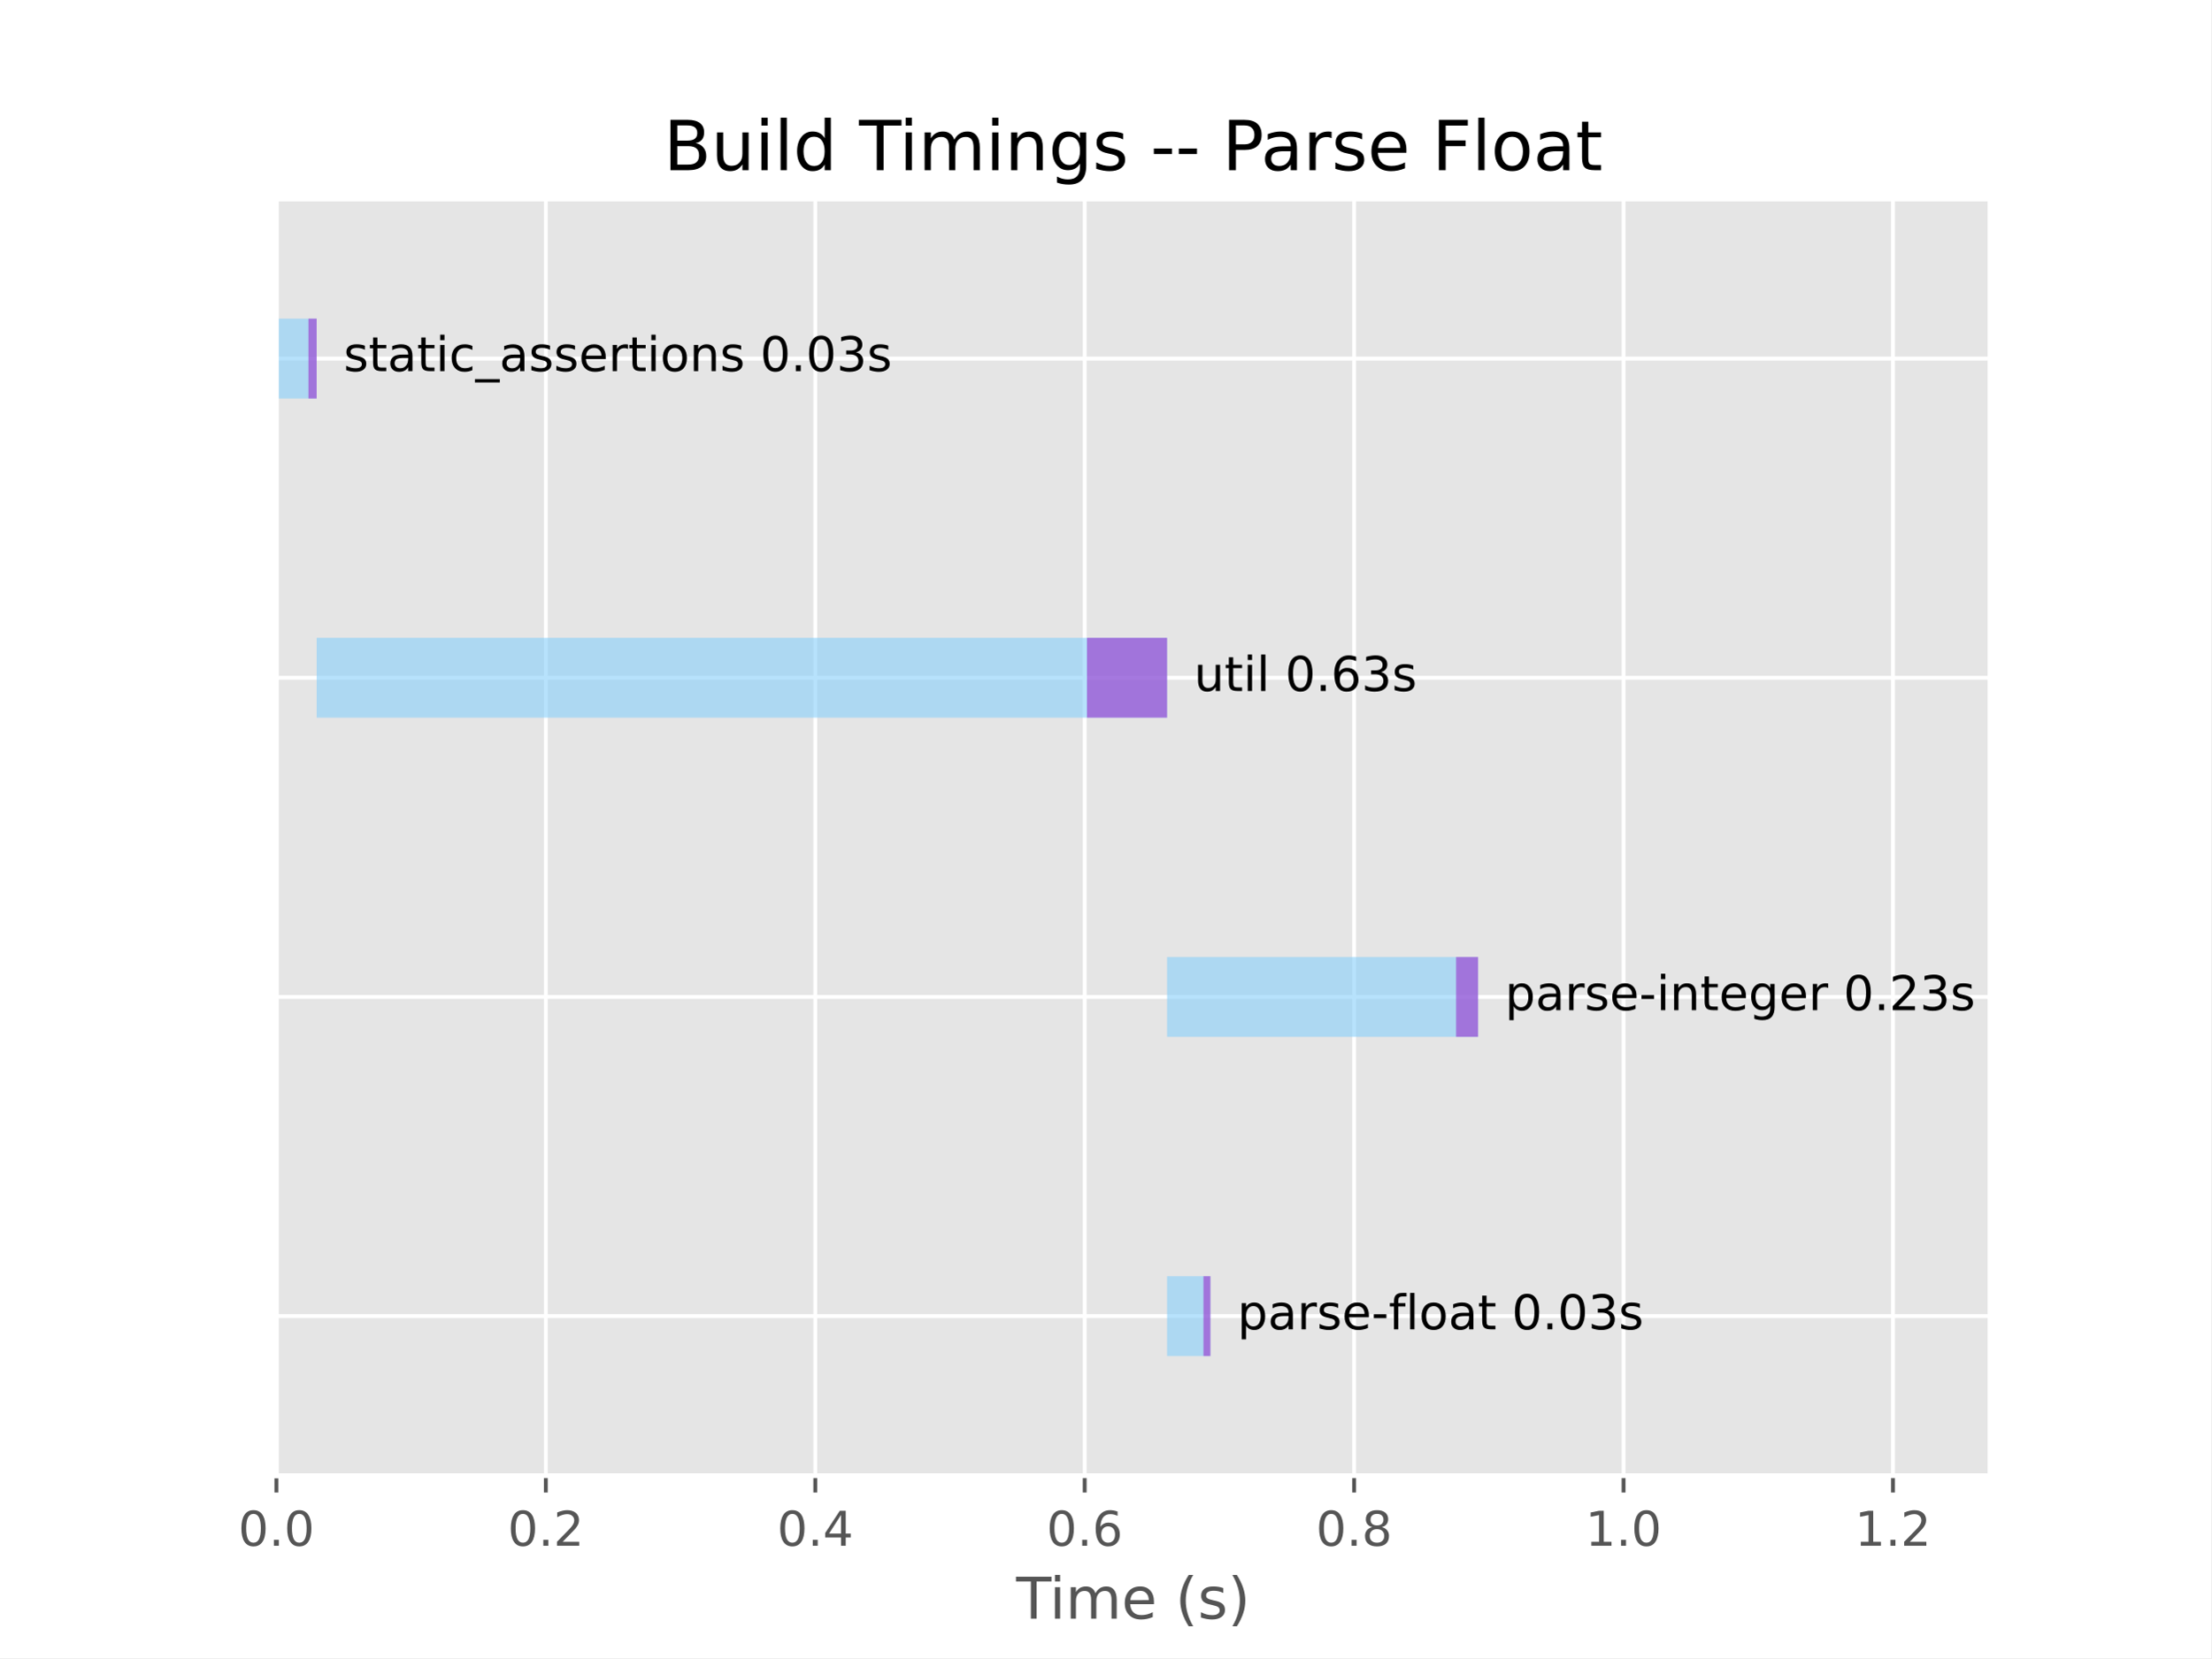
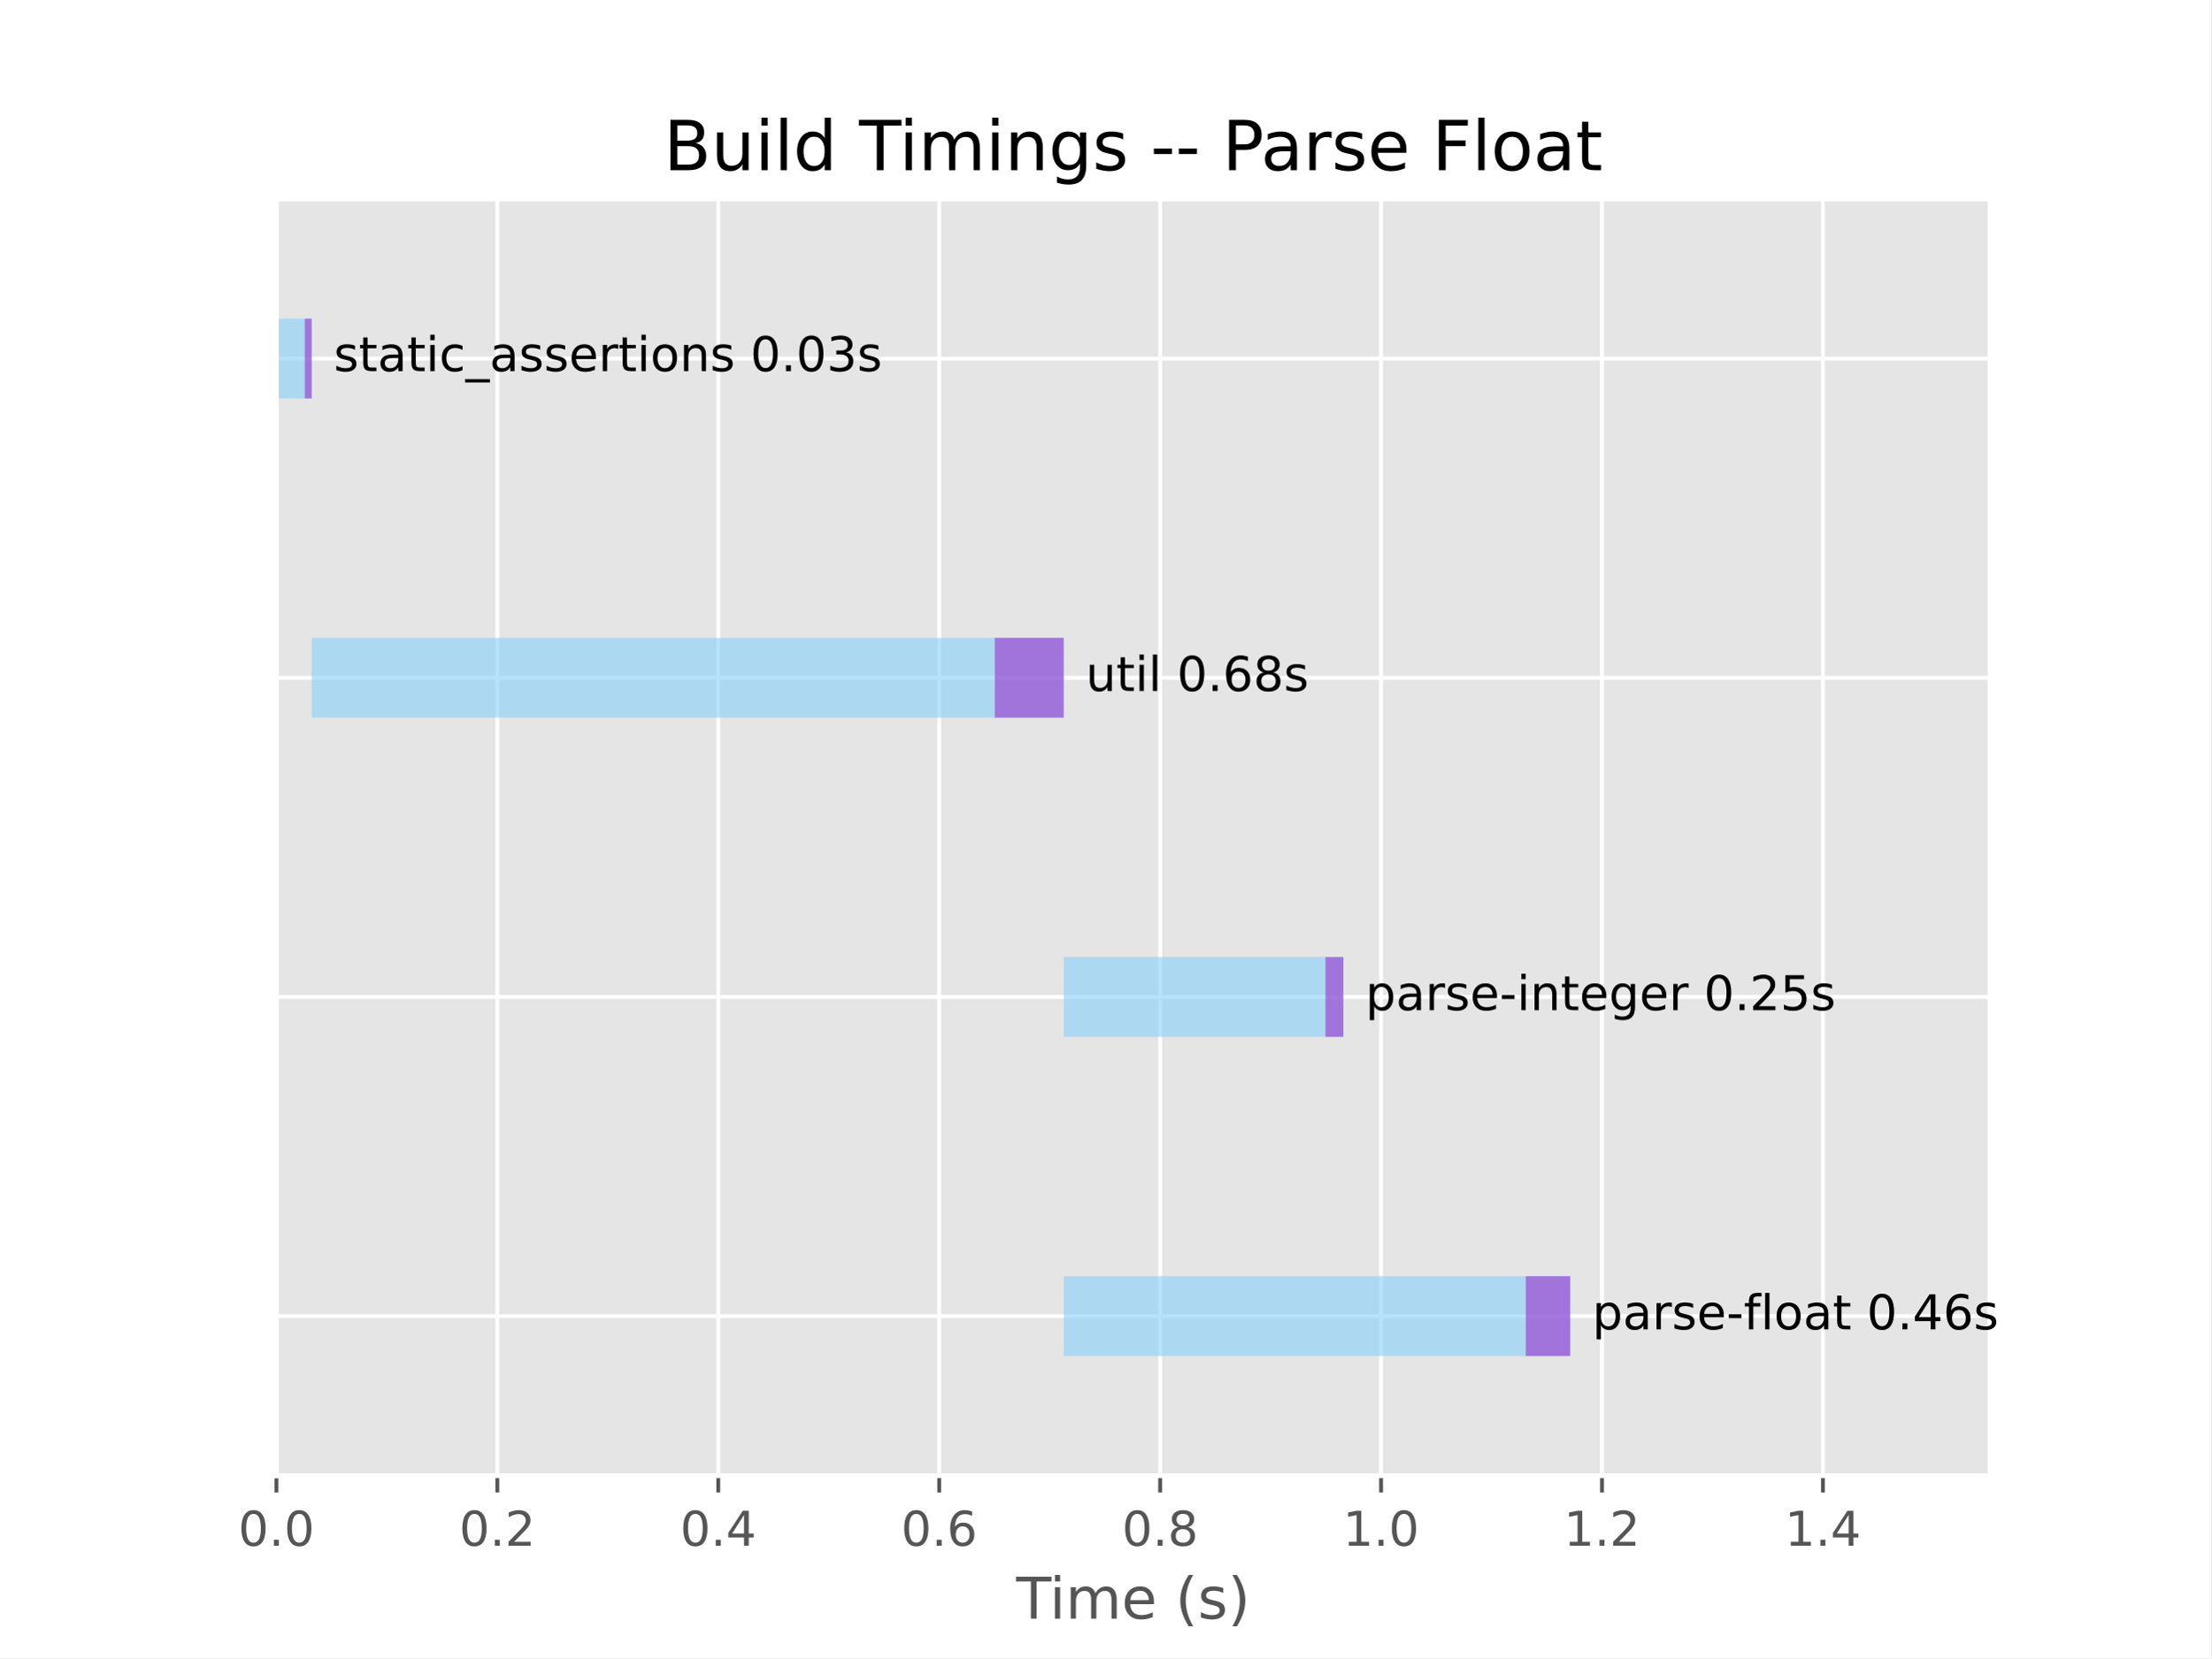
<svg xmlns="http://www.w3.org/2000/svg" xmlns:xlink="http://www.w3.org/1999/xlink" height="345.6pt" version="1.1" viewBox="0 0 460.8 345.6" width="460.8pt">
  <defs>
    <style type="text/css">*{stroke-linecap:butt;stroke-linejoin:round;}</style>
  </defs>
  <g id="figure_1">
    <g id="patch_1">
      <path d="M 0 345.6  L 460.8 345.6  L 460.8 0  L 0 0  z " style="fill:#ffffff;" />
    </g>
    <g id="axes_1">
      <g id="patch_2">
        <path d="M 57.6 307.584  L 414.72 307.584  L 414.72 41.472  L 57.6 41.472  z " style="fill:#e5e5e5;" />
      </g>
      <g id="matplotlib.axis_1">
        <g id="xtick_1">
          <g id="line2d_1">
-             <path clip-path="url(#pb1f355153b)" d="M 57.6 307.584  L 57.6 41.472  " style="fill:none;stroke:#ffffff;stroke-linecap:square;stroke-width:0.8;" />
+             <path clip-path="url(#p58fa45f640)" d="M 57.6 307.584  L 57.6 41.472  " style="fill:none;stroke:#ffffff;stroke-linecap:square;stroke-width:0.8;" />
          </g>
          <g id="line2d_2">
            <defs>
-               <path d="M 0 0  L 0 3.5  " id="mc90eecdd8c" style="stroke:#555555;stroke-width:0.8;" />
+               <path d="M 0 0  L 0 3.5  " id="m2c18e057d3" style="stroke:#555555;stroke-width:0.8;" />
            </defs>
            <g>
-               <use style="fill:#555555;stroke:#555555;stroke-width:0.8;" x="57.6" xlink:href="#mc90eecdd8c" y="307.584" />
+               <use style="fill:#555555;stroke:#555555;stroke-width:0.8;" x="57.6" xlink:href="#m2c18e057d3" y="307.584" />
            </g>
          </g>
          <g id="text_1">
            <g style="fill:#555555;" transform="translate(49.64844 322.1824)scale(0.1 -0.1)">
              <defs>
                <path d="M 2034 4250  Q 1547 4250 1301 3770  Q 1056 3291 1056 2328  Q 1056 1369 1301 889  Q 1547 409 2034 409  Q 2525 409 2770 889  Q 3016 1369 3016 2328  Q 3016 3291 2770 3770  Q 2525 4250 2034 4250  z M 2034 4750  Q 2819 4750 3233 4129  Q 3647 3509 3647 2328  Q 3647 1150 3233 529  Q 2819 -91 2034 -91  Q 1250 -91 836 529  Q 422 1150 422 2328  Q 422 3509 836 4129  Q 1250 4750 2034 4750  z " id="DejaVuSans-30" transform="scale(0.015625)" />
                <path d="M 684 794  L 1344 794  L 1344 0  L 684 0  L 684 794  z " id="DejaVuSans-2e" transform="scale(0.015625)" />
              </defs>
              <use xlink:href="#DejaVuSans-30" />
              <use x="63.623" xlink:href="#DejaVuSans-2e" />
              <use x="95.41" xlink:href="#DejaVuSans-30" />
            </g>
          </g>
        </g>
        <g id="xtick_2">
          <g id="line2d_3">
-             <path clip-path="url(#pb1f355153b)" d="M 113.751 307.584  L 113.751 41.472  " style="fill:none;stroke:#ffffff;stroke-linecap:square;stroke-width:0.8;" />
+             <path clip-path="url(#p58fa45f640)" d="M 103.644 307.584  L 103.644 41.472  " style="fill:none;stroke:#ffffff;stroke-linecap:square;stroke-width:0.8;" />
          </g>
          <g id="line2d_4">
            <g>
-               <use style="fill:#555555;stroke:#555555;stroke-width:0.8;" x="113.751" xlink:href="#mc90eecdd8c" y="307.584" />
+               <use style="fill:#555555;stroke:#555555;stroke-width:0.8;" x="103.644" xlink:href="#m2c18e057d3" y="307.584" />
            </g>
          </g>
          <g id="text_2">
-             <g style="fill:#555555;" transform="translate(105.7993 322.1824)scale(0.1 -0.1)">
+             <g style="fill:#555555;" transform="translate(95.69264 322.1824)scale(0.1 -0.1)">
              <defs>
                <path d="M 1228 531  L 3431 531  L 3431 0  L 469 0  L 469 531  Q 828 903 1448 1529  Q 2069 2156 2228 2338  Q 2531 2678 2651 2914  Q 2772 3150 2772 3378  Q 2772 3750 2511 3984  Q 2250 4219 1831 4219  Q 1534 4219 1204 4116  Q 875 4013 500 3803  L 500 4441  Q 881 4594 1212 4672  Q 1544 4750 1819 4750  Q 2544 4750 2975 4387  Q 3406 4025 3406 3419  Q 3406 3131 3298 2873  Q 3191 2616 2906 2266  Q 2828 2175 2409 1742  Q 1991 1309 1228 531  z " id="DejaVuSans-32" transform="scale(0.015625)" />
              </defs>
              <use xlink:href="#DejaVuSans-30" />
              <use x="63.623" xlink:href="#DejaVuSans-2e" />
              <use x="95.41" xlink:href="#DejaVuSans-32" />
            </g>
          </g>
        </g>
        <g id="xtick_3">
          <g id="line2d_5">
-             <path clip-path="url(#pb1f355153b)" d="M 169.902 307.584  L 169.902 41.472  " style="fill:none;stroke:#ffffff;stroke-linecap:square;stroke-width:0.8;" />
+             <path clip-path="url(#p58fa45f640)" d="M 149.688 307.584  L 149.688 41.472  " style="fill:none;stroke:#ffffff;stroke-linecap:square;stroke-width:0.8;" />
          </g>
          <g id="line2d_6">
            <g>
-               <use style="fill:#555555;stroke:#555555;stroke-width:0.8;" x="169.902" xlink:href="#mc90eecdd8c" y="307.584" />
+               <use style="fill:#555555;stroke:#555555;stroke-width:0.8;" x="149.688" xlink:href="#m2c18e057d3" y="307.584" />
            </g>
          </g>
          <g id="text_3">
-             <g style="fill:#555555;" transform="translate(161.9503 322.1824)scale(0.1 -0.1)">
+             <g style="fill:#555555;" transform="translate(141.7368 322.1824)scale(0.1 -0.1)">
              <defs>
                <path d="M 2419 4116  L 825 1625  L 2419 1625  L 2419 4116  z M 2253 4666  L 3047 4666  L 3047 1625  L 3713 1625  L 3713 1100  L 3047 1100  L 3047 0  L 2419 0  L 2419 1100  L 313 1100  L 313 1709  L 2253 4666  z " id="DejaVuSans-34" transform="scale(0.015625)" />
              </defs>
              <use xlink:href="#DejaVuSans-30" />
              <use x="63.623" xlink:href="#DejaVuSans-2e" />
              <use x="95.41" xlink:href="#DejaVuSans-34" />
            </g>
          </g>
        </g>
        <g id="xtick_4">
          <g id="line2d_7">
-             <path clip-path="url(#pb1f355153b)" d="M 226.053 307.584  L 226.053 41.472  " style="fill:none;stroke:#ffffff;stroke-linecap:square;stroke-width:0.8;" />
+             <path clip-path="url(#p58fa45f640)" d="M 195.733 307.584  L 195.733 41.472  " style="fill:none;stroke:#ffffff;stroke-linecap:square;stroke-width:0.8;" />
          </g>
          <g id="line2d_8">
            <g>
-               <use style="fill:#555555;stroke:#555555;stroke-width:0.8;" x="226.053" xlink:href="#mc90eecdd8c" y="307.584" />
+               <use style="fill:#555555;stroke:#555555;stroke-width:0.8;" x="195.733" xlink:href="#m2c18e057d3" y="307.584" />
            </g>
          </g>
          <g id="text_4">
-             <g style="fill:#555555;" transform="translate(218.1012 322.1824)scale(0.1 -0.1)">
+             <g style="fill:#555555;" transform="translate(187.781 322.1824)scale(0.1 -0.1)">
              <defs>
                <path d="M 2113 2584  Q 1688 2584 1439 2293  Q 1191 2003 1191 1497  Q 1191 994 1439 701  Q 1688 409 2113 409  Q 2538 409 2786 701  Q 3034 994 3034 1497  Q 3034 2003 2786 2293  Q 2538 2584 2113 2584  z M 3366 4563  L 3366 3988  Q 3128 4100 2886 4159  Q 2644 4219 2406 4219  Q 1781 4219 1451 3797  Q 1122 3375 1075 2522  Q 1259 2794 1537 2939  Q 1816 3084 2150 3084  Q 2853 3084 3261 2657  Q 3669 2231 3669 1497  Q 3669 778 3244 343  Q 2819 -91 2113 -91  Q 1303 -91 875 529  Q 447 1150 447 2328  Q 447 3434 972 4092  Q 1497 4750 2381 4750  Q 2619 4750 2861 4703  Q 3103 4656 3366 4563  z " id="DejaVuSans-36" transform="scale(0.015625)" />
              </defs>
              <use xlink:href="#DejaVuSans-30" />
              <use x="63.623" xlink:href="#DejaVuSans-2e" />
              <use x="95.41" xlink:href="#DejaVuSans-36" />
            </g>
          </g>
        </g>
        <g id="xtick_5">
          <g id="line2d_9">
-             <path clip-path="url(#pb1f355153b)" d="M 282.204 307.584  L 282.204 41.472  " style="fill:none;stroke:#ffffff;stroke-linecap:square;stroke-width:0.8;" />
+             <path clip-path="url(#p58fa45f640)" d="M 241.777 307.584  L 241.777 41.472  " style="fill:none;stroke:#ffffff;stroke-linecap:square;stroke-width:0.8;" />
          </g>
          <g id="line2d_10">
            <g>
-               <use style="fill:#555555;stroke:#555555;stroke-width:0.8;" x="282.204" xlink:href="#mc90eecdd8c" y="307.584" />
+               <use style="fill:#555555;stroke:#555555;stroke-width:0.8;" x="241.777" xlink:href="#m2c18e057d3" y="307.584" />
            </g>
          </g>
          <g id="text_5">
-             <g style="fill:#555555;" transform="translate(274.2521 322.1824)scale(0.1 -0.1)">
+             <g style="fill:#555555;" transform="translate(233.8252 322.1824)scale(0.1 -0.1)">
              <defs>
                <path d="M 2034 2216  Q 1584 2216 1326 1975  Q 1069 1734 1069 1313  Q 1069 891 1326 650  Q 1584 409 2034 409  Q 2484 409 2743 651  Q 3003 894 3003 1313  Q 3003 1734 2745 1975  Q 2488 2216 2034 2216  z M 1403 2484  Q 997 2584 770 2862  Q 544 3141 544 3541  Q 544 4100 942 4425  Q 1341 4750 2034 4750  Q 2731 4750 3128 4425  Q 3525 4100 3525 3541  Q 3525 3141 3298 2862  Q 3072 2584 2669 2484  Q 3125 2378 3379 2068  Q 3634 1759 3634 1313  Q 3634 634 3220 271  Q 2806 -91 2034 -91  Q 1263 -91 848 271  Q 434 634 434 1313  Q 434 1759 690 2068  Q 947 2378 1403 2484  z M 1172 3481  Q 1172 3119 1398 2916  Q 1625 2713 2034 2713  Q 2441 2713 2670 2916  Q 2900 3119 2900 3481  Q 2900 3844 2670 4047  Q 2441 4250 2034 4250  Q 1625 4250 1398 4047  Q 1172 3844 1172 3481  z " id="DejaVuSans-38" transform="scale(0.015625)" />
              </defs>
              <use xlink:href="#DejaVuSans-30" />
              <use x="63.623" xlink:href="#DejaVuSans-2e" />
              <use x="95.41" xlink:href="#DejaVuSans-38" />
            </g>
          </g>
        </g>
        <g id="xtick_6">
          <g id="line2d_11">
-             <path clip-path="url(#pb1f355153b)" d="M 338.355 307.584  L 338.355 41.472  " style="fill:none;stroke:#ffffff;stroke-linecap:square;stroke-width:0.8;" />
+             <path clip-path="url(#p58fa45f640)" d="M 287.821 307.584  L 287.821 41.472  " style="fill:none;stroke:#ffffff;stroke-linecap:square;stroke-width:0.8;" />
          </g>
          <g id="line2d_12">
            <g>
-               <use style="fill:#555555;stroke:#555555;stroke-width:0.8;" x="338.355" xlink:href="#mc90eecdd8c" y="307.584" />
+               <use style="fill:#555555;stroke:#555555;stroke-width:0.8;" x="287.821" xlink:href="#m2c18e057d3" y="307.584" />
            </g>
          </g>
          <g id="text_6">
-             <g style="fill:#555555;" transform="translate(330.403 322.1824)scale(0.1 -0.1)">
+             <g style="fill:#555555;" transform="translate(279.8694 322.1824)scale(0.1 -0.1)">
              <defs>
                <path d="M 794 531  L 1825 531  L 1825 4091  L 703 3866  L 703 4441  L 1819 4666  L 2450 4666  L 2450 531  L 3481 531  L 3481 0  L 794 0  L 794 531  z " id="DejaVuSans-31" transform="scale(0.015625)" />
              </defs>
              <use xlink:href="#DejaVuSans-31" />
              <use x="63.623" xlink:href="#DejaVuSans-2e" />
              <use x="95.41" xlink:href="#DejaVuSans-30" />
            </g>
          </g>
        </g>
        <g id="xtick_7">
          <g id="line2d_13">
-             <path clip-path="url(#pb1f355153b)" d="M 394.505 307.584  L 394.505 41.472  " style="fill:none;stroke:#ffffff;stroke-linecap:square;stroke-width:0.8;" />
+             <path clip-path="url(#p58fa45f640)" d="M 333.865 307.584  L 333.865 41.472  " style="fill:none;stroke:#ffffff;stroke-linecap:square;stroke-width:0.8;" />
          </g>
          <g id="line2d_14">
            <g>
-               <use style="fill:#555555;stroke:#555555;stroke-width:0.8;" x="394.505" xlink:href="#mc90eecdd8c" y="307.584" />
+               <use style="fill:#555555;stroke:#555555;stroke-width:0.8;" x="333.865" xlink:href="#m2c18e057d3" y="307.584" />
            </g>
          </g>
          <g id="text_7">
-             <g style="fill:#555555;" transform="translate(386.5539 322.1824)scale(0.1 -0.1)">
+             <g style="fill:#555555;" transform="translate(325.9137 322.1824)scale(0.1 -0.1)">
              <use xlink:href="#DejaVuSans-31" />
              <use x="63.623" xlink:href="#DejaVuSans-2e" />
              <use x="95.41" xlink:href="#DejaVuSans-32" />
            </g>
          </g>
        </g>
-         <g id="text_8">
+         <g id="xtick_8">
+           <g id="line2d_15">
+             <path clip-path="url(#p58fa45f640)" d="M 379.909 307.584  L 379.909 41.472  " style="fill:none;stroke:#ffffff;stroke-linecap:square;stroke-width:0.8;" />
+           </g>
+           <g id="line2d_16">
+             <g>
+               <use style="fill:#555555;stroke:#555555;stroke-width:0.8;" x="379.909" xlink:href="#m2c18e057d3" y="307.584" />
+             </g>
+           </g>
+           <g id="text_8">
+             <g style="fill:#555555;" transform="translate(371.9579 322.1824)scale(0.1 -0.1)">
+               <use xlink:href="#DejaVuSans-31" />
+               <use x="63.623" xlink:href="#DejaVuSans-2e" />
+               <use x="95.41" xlink:href="#DejaVuSans-34" />
+             </g>
+           </g>
+         </g>
+         <g id="text_9">
          <g style="fill:#555555;" transform="translate(211.7653 337.3802)scale(0.12 -0.12)">
            <defs>
              <path d="M -19 4666  L 3928 4666  L 3928 4134  L 2272 4134  L 2272 0  L 1638 0  L 1638 4134  L -19 4134  L -19 4666  z " id="DejaVuSans-54" transform="scale(0.015625)" />
              <path d="M 603 3500  L 1178 3500  L 1178 0  L 603 0  L 603 3500  z M 603 4863  L 1178 4863  L 1178 4134  L 603 4134  L 603 4863  z " id="DejaVuSans-69" transform="scale(0.015625)" />
              <path d="M 3328 2828  Q 3544 3216 3844 3400  Q 4144 3584 4550 3584  Q 5097 3584 5394 3201  Q 5691 2819 5691 2113  L 5691 0  L 5113 0  L 5113 2094  Q 5113 2597 4934 2840  Q 4756 3084 4391 3084  Q 3944 3084 3684 2787  Q 3425 2491 3425 1978  L 3425 0  L 2847 0  L 2847 2094  Q 2847 2600 2669 2842  Q 2491 3084 2119 3084  Q 1678 3084 1418 2786  Q 1159 2488 1159 1978  L 1159 0  L 581 0  L 581 3500  L 1159 3500  L 1159 2956  Q 1356 3278 1631 3431  Q 1906 3584 2284 3584  Q 2666 3584 2933 3390  Q 3200 3197 3328 2828  z " id="DejaVuSans-6d" transform="scale(0.015625)" />
              <path d="M 3597 1894  L 3597 1613  L 953 1613  Q 991 1019 1311 708  Q 1631 397 2203 397  Q 2534 397 2845 478  Q 3156 559 3463 722  L 3463 178  Q 3153 47 2828 -22  Q 2503 -91 2169 -91  Q 1331 -91 842 396  Q 353 884 353 1716  Q 353 2575 817 3079  Q 1281 3584 2069 3584  Q 2775 3584 3186 3129  Q 3597 2675 3597 1894  z M 3022 2063  Q 3016 2534 2758 2815  Q 2500 3097 2075 3097  Q 1594 3097 1305 2825  Q 1016 2553 972 2059  L 3022 2063  z " id="DejaVuSans-65" transform="scale(0.015625)" />
              <path id="DejaVuSans-20" transform="scale(0.015625)" />
              <path d="M 1984 4856  Q 1566 4138 1362 3434  Q 1159 2731 1159 2009  Q 1159 1288 1364 580  Q 1569 -128 1984 -844  L 1484 -844  Q 1016 -109 783 600  Q 550 1309 550 2009  Q 550 2706 781 3412  Q 1013 4119 1484 4856  L 1984 4856  z " id="DejaVuSans-28" transform="scale(0.015625)" />
              <path d="M 2834 3397  L 2834 2853  Q 2591 2978 2328 3040  Q 2066 3103 1784 3103  Q 1356 3103 1142 2972  Q 928 2841 928 2578  Q 928 2378 1081 2264  Q 1234 2150 1697 2047  L 1894 2003  Q 2506 1872 2764 1633  Q 3022 1394 3022 966  Q 3022 478 2636 193  Q 2250 -91 1575 -91  Q 1294 -91 989 -36  Q 684 19 347 128  L 347 722  Q 666 556 975 473  Q 1284 391 1588 391  Q 1994 391 2212 530  Q 2431 669 2431 922  Q 2431 1156 2273 1281  Q 2116 1406 1581 1522  L 1381 1569  Q 847 1681 609 1914  Q 372 2147 372 2553  Q 372 3047 722 3315  Q 1072 3584 1716 3584  Q 2034 3584 2315 3537  Q 2597 3491 2834 3397  z " id="DejaVuSans-73" transform="scale(0.015625)" />
              <path d="M 513 4856  L 1013 4856  Q 1481 4119 1714 3412  Q 1947 2706 1947 2009  Q 1947 1309 1714 600  Q 1481 -109 1013 -844  L 513 -844  Q 928 -128 1133 580  Q 1338 1288 1338 2009  Q 1338 2731 1133 3434  Q 928 4138 513 4856  z " id="DejaVuSans-29" transform="scale(0.015625)" />
            </defs>
            <use xlink:href="#DejaVuSans-54" />
            <use x="57.959" xlink:href="#DejaVuSans-69" />
            <use x="85.742" xlink:href="#DejaVuSans-6d" />
            <use x="183.154" xlink:href="#DejaVuSans-65" />
            <use x="244.678" xlink:href="#DejaVuSans-20" />
            <use x="276.465" xlink:href="#DejaVuSans-28" />
            <use x="315.479" xlink:href="#DejaVuSans-73" />
            <use x="367.578" xlink:href="#DejaVuSans-29" />
          </g>
        </g>
      </g>
      <g id="matplotlib.axis_2">
        <g id="ytick_1">
-           <g id="line2d_15">
-             <path clip-path="url(#pb1f355153b)" d="M 57.6 274.32  L 414.72 274.32  " style="fill:none;stroke:#ffffff;stroke-linecap:square;stroke-width:0.8;" />
-           </g>
-           <g id="line2d_16" />
+           <g id="line2d_17">
+             <path clip-path="url(#p58fa45f640)" d="M 57.6 274.32  L 414.72 274.32  " style="fill:none;stroke:#ffffff;stroke-linecap:square;stroke-width:0.8;" />
+           </g>
+           <g id="line2d_18" />
        </g>
        <g id="ytick_2">
-           <g id="line2d_17">
-             <path clip-path="url(#pb1f355153b)" d="M 57.6 207.792  L 414.72 207.792  " style="fill:none;stroke:#ffffff;stroke-linecap:square;stroke-width:0.8;" />
-           </g>
-           <g id="line2d_18" />
+           <g id="line2d_19">
+             <path clip-path="url(#p58fa45f640)" d="M 57.6 207.792  L 414.72 207.792  " style="fill:none;stroke:#ffffff;stroke-linecap:square;stroke-width:0.8;" />
+           </g>
+           <g id="line2d_20" />
        </g>
        <g id="ytick_3">
-           <g id="line2d_19">
-             <path clip-path="url(#pb1f355153b)" d="M 57.6 141.264  L 414.72 141.264  " style="fill:none;stroke:#ffffff;stroke-linecap:square;stroke-width:0.8;" />
-           </g>
-           <g id="line2d_20" />
+           <g id="line2d_21">
+             <path clip-path="url(#p58fa45f640)" d="M 57.6 141.264  L 414.72 141.264  " style="fill:none;stroke:#ffffff;stroke-linecap:square;stroke-width:0.8;" />
+           </g>
+           <g id="line2d_22" />
        </g>
        <g id="ytick_4">
-           <g id="line2d_21">
-             <path clip-path="url(#pb1f355153b)" d="M 57.6 74.736  L 414.72 74.736  " style="fill:none;stroke:#ffffff;stroke-linecap:square;stroke-width:0.8;" />
-           </g>
-           <g id="line2d_22" />
+           <g id="line2d_23">
+             <path clip-path="url(#p58fa45f640)" d="M 57.6 74.736  L 414.72 74.736  " style="fill:none;stroke:#ffffff;stroke-linecap:square;stroke-width:0.8;" />
+           </g>
+           <g id="line2d_24" />
        </g>
      </g>
      <g id="patch_3">
-         <path clip-path="url(#pb1f355153b)" d="M 57.6 83.052  L 65.993 83.052  L 65.993 66.42  L 57.6 66.42  z " style="fill:#87cefa;opacity:0.6;" />
+         <path clip-path="url(#p58fa45f640)" d="M 57.6 83.052  L 64.951 83.052  L 64.951 66.42  L 57.6 66.42  z " style="fill:#87cefa;opacity:0.6;" />
      </g>
      <g id="patch_4">
-         <path clip-path="url(#pb1f355153b)" d="M 64.28 83.052  L 65.993 83.052  L 65.993 66.42  L 64.28 66.42  z " style="fill:#9932cc;opacity:0.6;" />
+         <path clip-path="url(#p58fa45f640)" d="M 63.518 83.052  L 64.951 83.052  L 64.951 66.42  L 63.518 66.42  z " style="fill:#9932cc;opacity:0.6;" />
      </g>
      <g id="patch_5">
-         <path clip-path="url(#pb1f355153b)" d="M 65.993 149.58  L 243.217 149.58  L 243.217 132.948  L 65.993 132.948  z " style="fill:#87cefa;opacity:0.6;" />
+         <path clip-path="url(#p58fa45f640)" d="M 64.951 149.58  L 221.68 149.58  L 221.68 132.948  L 64.951 132.948  z " style="fill:#87cefa;opacity:0.6;" />
      </g>
      <g id="patch_6">
-         <path clip-path="url(#pb1f355153b)" d="M 226.533 149.58  L 243.217 149.58  L 243.217 132.948  L 226.533 132.948  z " style="fill:#9932cc;opacity:0.6;" />
+         <path clip-path="url(#p58fa45f640)" d="M 207.318 149.58  L 221.68 149.58  L 221.68 132.948  L 207.318 132.948  z " style="fill:#9932cc;opacity:0.6;" />
      </g>
      <g id="patch_7">
-         <path clip-path="url(#pb1f355153b)" d="M 243.217 216.108  L 308.033 216.108  L 308.033 199.476  L 243.217 199.476  z " style="fill:#87cefa;opacity:0.6;" />
+         <path clip-path="url(#p58fa45f640)" d="M 221.68 216.108  L 279.958 216.108  L 279.958 199.476  L 221.68 199.476  z " style="fill:#87cefa;opacity:0.6;" />
      </g>
      <g id="patch_8">
-         <path clip-path="url(#pb1f355153b)" d="M 303.451 216.108  L 308.033 216.108  L 308.033 199.476  L 303.451 199.476  z " style="fill:#9932cc;opacity:0.6;" />
+         <path clip-path="url(#p58fa45f640)" d="M 276.229 216.108  L 279.958 216.108  L 279.958 199.476  L 276.229 199.476  z " style="fill:#9932cc;opacity:0.6;" />
      </g>
      <g id="patch_9">
-         <path clip-path="url(#pb1f355153b)" d="M 243.217 282.636  L 252.248 282.636  L 252.248 266.004  L 243.217 266.004  z " style="fill:#87cefa;opacity:0.6;" />
+         <path clip-path="url(#p58fa45f640)" d="M 221.68 282.636  L 327.236 282.636  L 327.236 266.004  L 221.68 266.004  z " style="fill:#87cefa;opacity:0.6;" />
      </g>
      <g id="patch_10">
-         <path clip-path="url(#pb1f355153b)" d="M 250.802 282.636  L 252.248 282.636  L 252.248 266.004  L 250.802 266.004  z " style="fill:#9932cc;opacity:0.6;" />
+         <path clip-path="url(#p58fa45f640)" d="M 317.985 282.636  L 327.236 282.636  L 327.236 266.004  L 317.985 266.004  z " style="fill:#9932cc;opacity:0.6;" />
      </g>
      <g id="patch_11">
        <path d="M 57.6 307.584  L 57.6 41.472  " style="fill:none;stroke:#ffffff;stroke-linecap:square;stroke-linejoin:miter;" />
      </g>
      <g id="patch_12">
        <path d="M 414.72 307.584  L 414.72 41.472  " style="fill:none;stroke:#ffffff;stroke-linecap:square;stroke-linejoin:miter;" />
      </g>
      <g id="patch_13">
        <path d="M 57.6 307.584  L 414.72 307.584  " style="fill:none;stroke:#ffffff;stroke-linecap:square;stroke-linejoin:miter;" />
      </g>
      <g id="patch_14">
        <path d="M 57.6 41.472  L 414.72 41.472  " style="fill:none;stroke:#ffffff;stroke-linecap:square;stroke-linejoin:miter;" />
      </g>
-       <g id="text_9">
-         <g transform="translate(71.60845 77.35631)scale(0.1 -0.1)">
+       <g id="text_10">
+         <g transform="translate(69.55503 77.35631)scale(0.1 -0.1)">
          <defs>
            <path d="M 1172 4494  L 1172 3500  L 2356 3500  L 2356 3053  L 1172 3053  L 1172 1153  Q 1172 725 1289 603  Q 1406 481 1766 481  L 2356 481  L 2356 0  L 1766 0  Q 1100 0 847 248  Q 594 497 594 1153  L 594 3053  L 172 3053  L 172 3500  L 594 3500  L 594 4494  L 1172 4494  z " id="DejaVuSans-74" transform="scale(0.015625)" />
            <path d="M 2194 1759  Q 1497 1759 1228 1600  Q 959 1441 959 1056  Q 959 750 1161 570  Q 1363 391 1709 391  Q 2188 391 2477 730  Q 2766 1069 2766 1631  L 2766 1759  L 2194 1759  z M 3341 1997  L 3341 0  L 2766 0  L 2766 531  Q 2569 213 2275 61  Q 1981 -91 1556 -91  Q 1019 -91 701 211  Q 384 513 384 1019  Q 384 1609 779 1909  Q 1175 2209 1959 2209  L 2766 2209  L 2766 2266  Q 2766 2663 2505 2880  Q 2244 3097 1772 3097  Q 1472 3097 1187 3025  Q 903 2953 641 2809  L 641 3341  Q 956 3463 1253 3523  Q 1550 3584 1831 3584  Q 2591 3584 2966 3190  Q 3341 2797 3341 1997  z " id="DejaVuSans-61" transform="scale(0.015625)" />
            <path d="M 3122 3366  L 3122 2828  Q 2878 2963 2633 3030  Q 2388 3097 2138 3097  Q 1578 3097 1268 2742  Q 959 2388 959 1747  Q 959 1106 1268 751  Q 1578 397 2138 397  Q 2388 397 2633 464  Q 2878 531 3122 666  L 3122 134  Q 2881 22 2623 -34  Q 2366 -91 2075 -91  Q 1284 -91 818 406  Q 353 903 353 1747  Q 353 2603 823 3093  Q 1294 3584 2113 3584  Q 2378 3584 2631 3529  Q 2884 3475 3122 3366  z " id="DejaVuSans-63" transform="scale(0.015625)" />
            <path d="M 3263 -1063  L 3263 -1509  L -63 -1509  L -63 -1063  L 3263 -1063  z " id="DejaVuSans-5f" transform="scale(0.015625)" />
            <path d="M 2631 2963  Q 2534 3019 2420 3045  Q 2306 3072 2169 3072  Q 1681 3072 1420 2755  Q 1159 2438 1159 1844  L 1159 0  L 581 0  L 581 3500  L 1159 3500  L 1159 2956  Q 1341 3275 1631 3429  Q 1922 3584 2338 3584  Q 2397 3584 2469 3576  Q 2541 3569 2628 3553  L 2631 2963  z " id="DejaVuSans-72" transform="scale(0.015625)" />
            <path d="M 1959 3097  Q 1497 3097 1228 2736  Q 959 2375 959 1747  Q 959 1119 1226 758  Q 1494 397 1959 397  Q 2419 397 2687 759  Q 2956 1122 2956 1747  Q 2956 2369 2687 2733  Q 2419 3097 1959 3097  z M 1959 3584  Q 2709 3584 3137 3096  Q 3566 2609 3566 1747  Q 3566 888 3137 398  Q 2709 -91 1959 -91  Q 1206 -91 779 398  Q 353 888 353 1747  Q 353 2609 779 3096  Q 1206 3584 1959 3584  z " id="DejaVuSans-6f" transform="scale(0.015625)" />
            <path d="M 3513 2113  L 3513 0  L 2938 0  L 2938 2094  Q 2938 2591 2744 2837  Q 2550 3084 2163 3084  Q 1697 3084 1428 2787  Q 1159 2491 1159 1978  L 1159 0  L 581 0  L 581 3500  L 1159 3500  L 1159 2956  Q 1366 3272 1645 3428  Q 1925 3584 2291 3584  Q 2894 3584 3203 3211  Q 3513 2838 3513 2113  z " id="DejaVuSans-6e" transform="scale(0.015625)" />
            <path d="M 2597 2516  Q 3050 2419 3304 2112  Q 3559 1806 3559 1356  Q 3559 666 3084 287  Q 2609 -91 1734 -91  Q 1441 -91 1130 -33  Q 819 25 488 141  L 488 750  Q 750 597 1062 519  Q 1375 441 1716 441  Q 2309 441 2620 675  Q 2931 909 2931 1356  Q 2931 1769 2642 2001  Q 2353 2234 1838 2234  L 1294 2234  L 1294 2753  L 1863 2753  Q 2328 2753 2575 2939  Q 2822 3125 2822 3475  Q 2822 3834 2567 4026  Q 2313 4219 1838 4219  Q 1578 4219 1281 4162  Q 984 4106 628 3988  L 628 4550  Q 988 4650 1302 4700  Q 1616 4750 1894 4750  Q 2613 4750 3031 4423  Q 3450 4097 3450 3541  Q 3450 3153 3228 2886  Q 3006 2619 2597 2516  z " id="DejaVuSans-33" transform="scale(0.015625)" />
          </defs>
          <use xlink:href="#DejaVuSans-73" />
          <use x="52.1" xlink:href="#DejaVuSans-74" />
          <use x="91.309" xlink:href="#DejaVuSans-61" />
          <use x="152.588" xlink:href="#DejaVuSans-74" />
          <use x="191.797" xlink:href="#DejaVuSans-69" />
          <use x="219.58" xlink:href="#DejaVuSans-63" />
          <use x="274.561" xlink:href="#DejaVuSans-5f" />
          <use x="324.561" xlink:href="#DejaVuSans-61" />
          <use x="385.84" xlink:href="#DejaVuSans-73" />
          <use x="437.939" xlink:href="#DejaVuSans-73" />
          <use x="490.039" xlink:href="#DejaVuSans-65" />
          <use x="551.562" xlink:href="#DejaVuSans-72" />
          <use x="592.676" xlink:href="#DejaVuSans-74" />
          <use x="631.885" xlink:href="#DejaVuSans-69" />
          <use x="659.668" xlink:href="#DejaVuSans-6f" />
          <use x="720.85" xlink:href="#DejaVuSans-6e" />
          <use x="784.229" xlink:href="#DejaVuSans-73" />
          <use x="836.328" xlink:href="#DejaVuSans-20" />
          <use x="868.115" xlink:href="#DejaVuSans-30" />
          <use x="931.738" xlink:href="#DejaVuSans-2e" />
          <use x="963.525" xlink:href="#DejaVuSans-30" />
          <use x="1027.148" xlink:href="#DejaVuSans-33" />
          <use x="1090.771" xlink:href="#DejaVuSans-73" />
        </g>
      </g>
-       <g id="text_10">
-         <g transform="translate(248.8319 144.0234)scale(0.1 -0.1)">
+       <g id="text_11">
+         <g transform="translate(226.2839 144.0234)scale(0.1 -0.1)">
          <defs>
            <path d="M 544 1381  L 544 3500  L 1119 3500  L 1119 1403  Q 1119 906 1312 657  Q 1506 409 1894 409  Q 2359 409 2629 706  Q 2900 1003 2900 1516  L 2900 3500  L 3475 3500  L 3475 0  L 2900 0  L 2900 538  Q 2691 219 2414 64  Q 2138 -91 1772 -91  Q 1169 -91 856 284  Q 544 659 544 1381  z M 1991 3584  L 1991 3584  z " id="DejaVuSans-75" transform="scale(0.015625)" />
            <path d="M 603 4863  L 1178 4863  L 1178 0  L 603 0  L 603 4863  z " id="DejaVuSans-6c" transform="scale(0.015625)" />
          </defs>
          <use xlink:href="#DejaVuSans-75" />
          <use x="63.379" xlink:href="#DejaVuSans-74" />
          <use x="102.588" xlink:href="#DejaVuSans-69" />
          <use x="130.371" xlink:href="#DejaVuSans-6c" />
          <use x="158.154" xlink:href="#DejaVuSans-20" />
          <use x="189.941" xlink:href="#DejaVuSans-30" />
          <use x="253.564" xlink:href="#DejaVuSans-2e" />
          <use x="285.352" xlink:href="#DejaVuSans-36" />
-           <use x="348.975" xlink:href="#DejaVuSans-33" />
+           <use x="348.975" xlink:href="#DejaVuSans-38" />
          <use x="412.598" xlink:href="#DejaVuSans-73" />
        </g>
      </g>
-       <g id="text_11">
-         <g transform="translate(313.6484 210.5514)scale(0.1 -0.1)">
+       <g id="text_12">
+         <g transform="translate(284.5628 210.5514)scale(0.1 -0.1)">
          <defs>
            <path d="M 1159 525  L 1159 -1331  L 581 -1331  L 581 3500  L 1159 3500  L 1159 2969  Q 1341 3281 1617 3432  Q 1894 3584 2278 3584  Q 2916 3584 3314 3078  Q 3713 2572 3713 1747  Q 3713 922 3314 415  Q 2916 -91 2278 -91  Q 1894 -91 1617 61  Q 1341 213 1159 525  z M 3116 1747  Q 3116 2381 2855 2742  Q 2594 3103 2138 3103  Q 1681 3103 1420 2742  Q 1159 2381 1159 1747  Q 1159 1113 1420 752  Q 1681 391 2138 391  Q 2594 391 2855 752  Q 3116 1113 3116 1747  z " id="DejaVuSans-70" transform="scale(0.015625)" />
            <path d="M 313 2009  L 1997 2009  L 1997 1497  L 313 1497  L 313 2009  z " id="DejaVuSans-2d" transform="scale(0.015625)" />
            <path d="M 2906 1791  Q 2906 2416 2648 2759  Q 2391 3103 1925 3103  Q 1463 3103 1205 2759  Q 947 2416 947 1791  Q 947 1169 1205 825  Q 1463 481 1925 481  Q 2391 481 2648 825  Q 2906 1169 2906 1791  z M 3481 434  Q 3481 -459 3084 -895  Q 2688 -1331 1869 -1331  Q 1566 -1331 1297 -1286  Q 1028 -1241 775 -1147  L 775 -588  Q 1028 -725 1275 -790  Q 1522 -856 1778 -856  Q 2344 -856 2625 -561  Q 2906 -266 2906 331  L 2906 616  Q 2728 306 2450 153  Q 2172 0 1784 0  Q 1141 0 747 490  Q 353 981 353 1791  Q 353 2603 747 3093  Q 1141 3584 1784 3584  Q 2172 3584 2450 3431  Q 2728 3278 2906 2969  L 2906 3500  L 3481 3500  L 3481 434  z " id="DejaVuSans-67" transform="scale(0.015625)" />
+             <path d="M 691 4666  L 3169 4666  L 3169 4134  L 1269 4134  L 1269 2991  Q 1406 3038 1543 3061  Q 1681 3084 1819 3084  Q 2600 3084 3056 2656  Q 3513 2228 3513 1497  Q 3513 744 3044 326  Q 2575 -91 1722 -91  Q 1428 -91 1123 -41  Q 819 9 494 109  L 494 744  Q 775 591 1075 516  Q 1375 441 1709 441  Q 2250 441 2565 725  Q 2881 1009 2881 1497  Q 2881 1984 2565 2268  Q 2250 2553 1709 2553  Q 1456 2553 1204 2497  Q 953 2441 691 2322  L 691 4666  z " id="DejaVuSans-35" transform="scale(0.015625)" />
          </defs>
          <use xlink:href="#DejaVuSans-70" />
          <use x="63.477" xlink:href="#DejaVuSans-61" />
          <use x="124.756" xlink:href="#DejaVuSans-72" />
          <use x="165.869" xlink:href="#DejaVuSans-73" />
          <use x="217.969" xlink:href="#DejaVuSans-65" />
          <use x="279.492" xlink:href="#DejaVuSans-2d" />
          <use x="315.576" xlink:href="#DejaVuSans-69" />
          <use x="343.359" xlink:href="#DejaVuSans-6e" />
          <use x="406.738" xlink:href="#DejaVuSans-74" />
          <use x="445.947" xlink:href="#DejaVuSans-65" />
          <use x="507.471" xlink:href="#DejaVuSans-67" />
          <use x="570.947" xlink:href="#DejaVuSans-65" />
          <use x="632.471" xlink:href="#DejaVuSans-72" />
          <use x="673.584" xlink:href="#DejaVuSans-20" />
          <use x="705.371" xlink:href="#DejaVuSans-30" />
          <use x="768.994" xlink:href="#DejaVuSans-2e" />
          <use x="800.781" xlink:href="#DejaVuSans-32" />
-           <use x="864.404" xlink:href="#DejaVuSans-33" />
+           <use x="864.404" xlink:href="#DejaVuSans-35" />
          <use x="928.027" xlink:href="#DejaVuSans-73" />
        </g>
      </g>
-       <g id="text_12">
-         <g transform="translate(257.863 277.0794)scale(0.1 -0.1)">
+       <g id="text_13">
+         <g transform="translate(331.8404 277.0794)scale(0.1 -0.1)">
          <defs>
            <path d="M 2375 4863  L 2375 4384  L 1825 4384  Q 1516 4384 1395 4259  Q 1275 4134 1275 3809  L 1275 3500  L 2222 3500  L 2222 3053  L 1275 3053  L 1275 0  L 697 0  L 697 3053  L 147 3053  L 147 3500  L 697 3500  L 697 3744  Q 697 4328 969 4595  Q 1241 4863 1831 4863  L 2375 4863  z " id="DejaVuSans-66" transform="scale(0.015625)" />
          </defs>
          <use xlink:href="#DejaVuSans-70" />
          <use x="63.477" xlink:href="#DejaVuSans-61" />
          <use x="124.756" xlink:href="#DejaVuSans-72" />
          <use x="165.869" xlink:href="#DejaVuSans-73" />
          <use x="217.969" xlink:href="#DejaVuSans-65" />
          <use x="279.492" xlink:href="#DejaVuSans-2d" />
          <use x="315.576" xlink:href="#DejaVuSans-66" />
          <use x="350.781" xlink:href="#DejaVuSans-6c" />
          <use x="378.564" xlink:href="#DejaVuSans-6f" />
          <use x="439.746" xlink:href="#DejaVuSans-61" />
          <use x="501.025" xlink:href="#DejaVuSans-74" />
          <use x="540.234" xlink:href="#DejaVuSans-20" />
          <use x="572.021" xlink:href="#DejaVuSans-30" />
          <use x="635.645" xlink:href="#DejaVuSans-2e" />
-           <use x="667.432" xlink:href="#DejaVuSans-30" />
-           <use x="731.055" xlink:href="#DejaVuSans-33" />
+           <use x="667.432" xlink:href="#DejaVuSans-34" />
+           <use x="731.055" xlink:href="#DejaVuSans-36" />
          <use x="794.678" xlink:href="#DejaVuSans-73" />
        </g>
      </g>
-       <g id="text_13">
+       <g id="text_14">
        <g transform="translate(138.3142 35.472)scale(0.144 -0.144)">
          <defs>
            <path d="M 1259 2228  L 1259 519  L 2272 519  Q 2781 519 3026 730  Q 3272 941 3272 1375  Q 3272 1813 3026 2020  Q 2781 2228 2272 2228  L 1259 2228  z M 1259 4147  L 1259 2741  L 2194 2741  Q 2656 2741 2882 2914  Q 3109 3088 3109 3444  Q 3109 3797 2882 3972  Q 2656 4147 2194 4147  L 1259 4147  z M 628 4666  L 2241 4666  Q 2963 4666 3353 4366  Q 3744 4066 3744 3513  Q 3744 3084 3544 2831  Q 3344 2578 2956 2516  Q 3422 2416 3680 2098  Q 3938 1781 3938 1306  Q 3938 681 3513 340  Q 3088 0 2303 0  L 628 0  L 628 4666  z " id="DejaVuSans-42" transform="scale(0.015625)" />
            <path d="M 2906 2969  L 2906 4863  L 3481 4863  L 3481 0  L 2906 0  L 2906 525  Q 2725 213 2448 61  Q 2172 -91 1784 -91  Q 1150 -91 751 415  Q 353 922 353 1747  Q 353 2572 751 3078  Q 1150 3584 1784 3584  Q 2172 3584 2448 3432  Q 2725 3281 2906 2969  z M 947 1747  Q 947 1113 1208 752  Q 1469 391 1925 391  Q 2381 391 2643 752  Q 2906 1113 2906 1747  Q 2906 2381 2643 2742  Q 2381 3103 1925 3103  Q 1469 3103 1208 2742  Q 947 2381 947 1747  z " id="DejaVuSans-64" transform="scale(0.015625)" />
            <path d="M 1259 4147  L 1259 2394  L 2053 2394  Q 2494 2394 2734 2622  Q 2975 2850 2975 3272  Q 2975 3691 2734 3919  Q 2494 4147 2053 4147  L 1259 4147  z M 628 4666  L 2053 4666  Q 2838 4666 3239 4311  Q 3641 3956 3641 3272  Q 3641 2581 3239 2228  Q 2838 1875 2053 1875  L 1259 1875  L 1259 0  L 628 0  L 628 4666  z " id="DejaVuSans-50" transform="scale(0.015625)" />
            <path d="M 628 4666  L 3309 4666  L 3309 4134  L 1259 4134  L 1259 2759  L 3109 2759  L 3109 2228  L 1259 2228  L 1259 0  L 628 0  L 628 4666  z " id="DejaVuSans-46" transform="scale(0.015625)" />
          </defs>
          <use xlink:href="#DejaVuSans-42" />
          <use x="68.604" xlink:href="#DejaVuSans-75" />
          <use x="131.982" xlink:href="#DejaVuSans-69" />
          <use x="159.766" xlink:href="#DejaVuSans-6c" />
          <use x="187.549" xlink:href="#DejaVuSans-64" />
          <use x="251.025" xlink:href="#DejaVuSans-20" />
          <use x="282.812" xlink:href="#DejaVuSans-54" />
          <use x="340.771" xlink:href="#DejaVuSans-69" />
          <use x="368.555" xlink:href="#DejaVuSans-6d" />
          <use x="465.967" xlink:href="#DejaVuSans-69" />
          <use x="493.75" xlink:href="#DejaVuSans-6e" />
          <use x="557.129" xlink:href="#DejaVuSans-67" />
          <use x="620.605" xlink:href="#DejaVuSans-73" />
          <use x="672.705" xlink:href="#DejaVuSans-20" />
          <use x="704.492" xlink:href="#DejaVuSans-2d" />
          <use x="740.576" xlink:href="#DejaVuSans-2d" />
          <use x="776.66" xlink:href="#DejaVuSans-20" />
          <use x="808.447" xlink:href="#DejaVuSans-50" />
          <use x="864.25" xlink:href="#DejaVuSans-61" />
          <use x="925.529" xlink:href="#DejaVuSans-72" />
          <use x="966.643" xlink:href="#DejaVuSans-73" />
          <use x="1018.742" xlink:href="#DejaVuSans-65" />
          <use x="1080.266" xlink:href="#DejaVuSans-20" />
          <use x="1112.053" xlink:href="#DejaVuSans-46" />
          <use x="1169.572" xlink:href="#DejaVuSans-6c" />
          <use x="1197.355" xlink:href="#DejaVuSans-6f" />
          <use x="1258.537" xlink:href="#DejaVuSans-61" />
          <use x="1319.816" xlink:href="#DejaVuSans-74" />
        </g>
      </g>
    </g>
  </g>
  <defs>
-     <clipPath id="pb1f355153b">
+     <clipPath id="p58fa45f640">
      <rect height="266.112" width="357.12" x="57.6" y="41.472" />
    </clipPath>
  </defs>
</svg>
